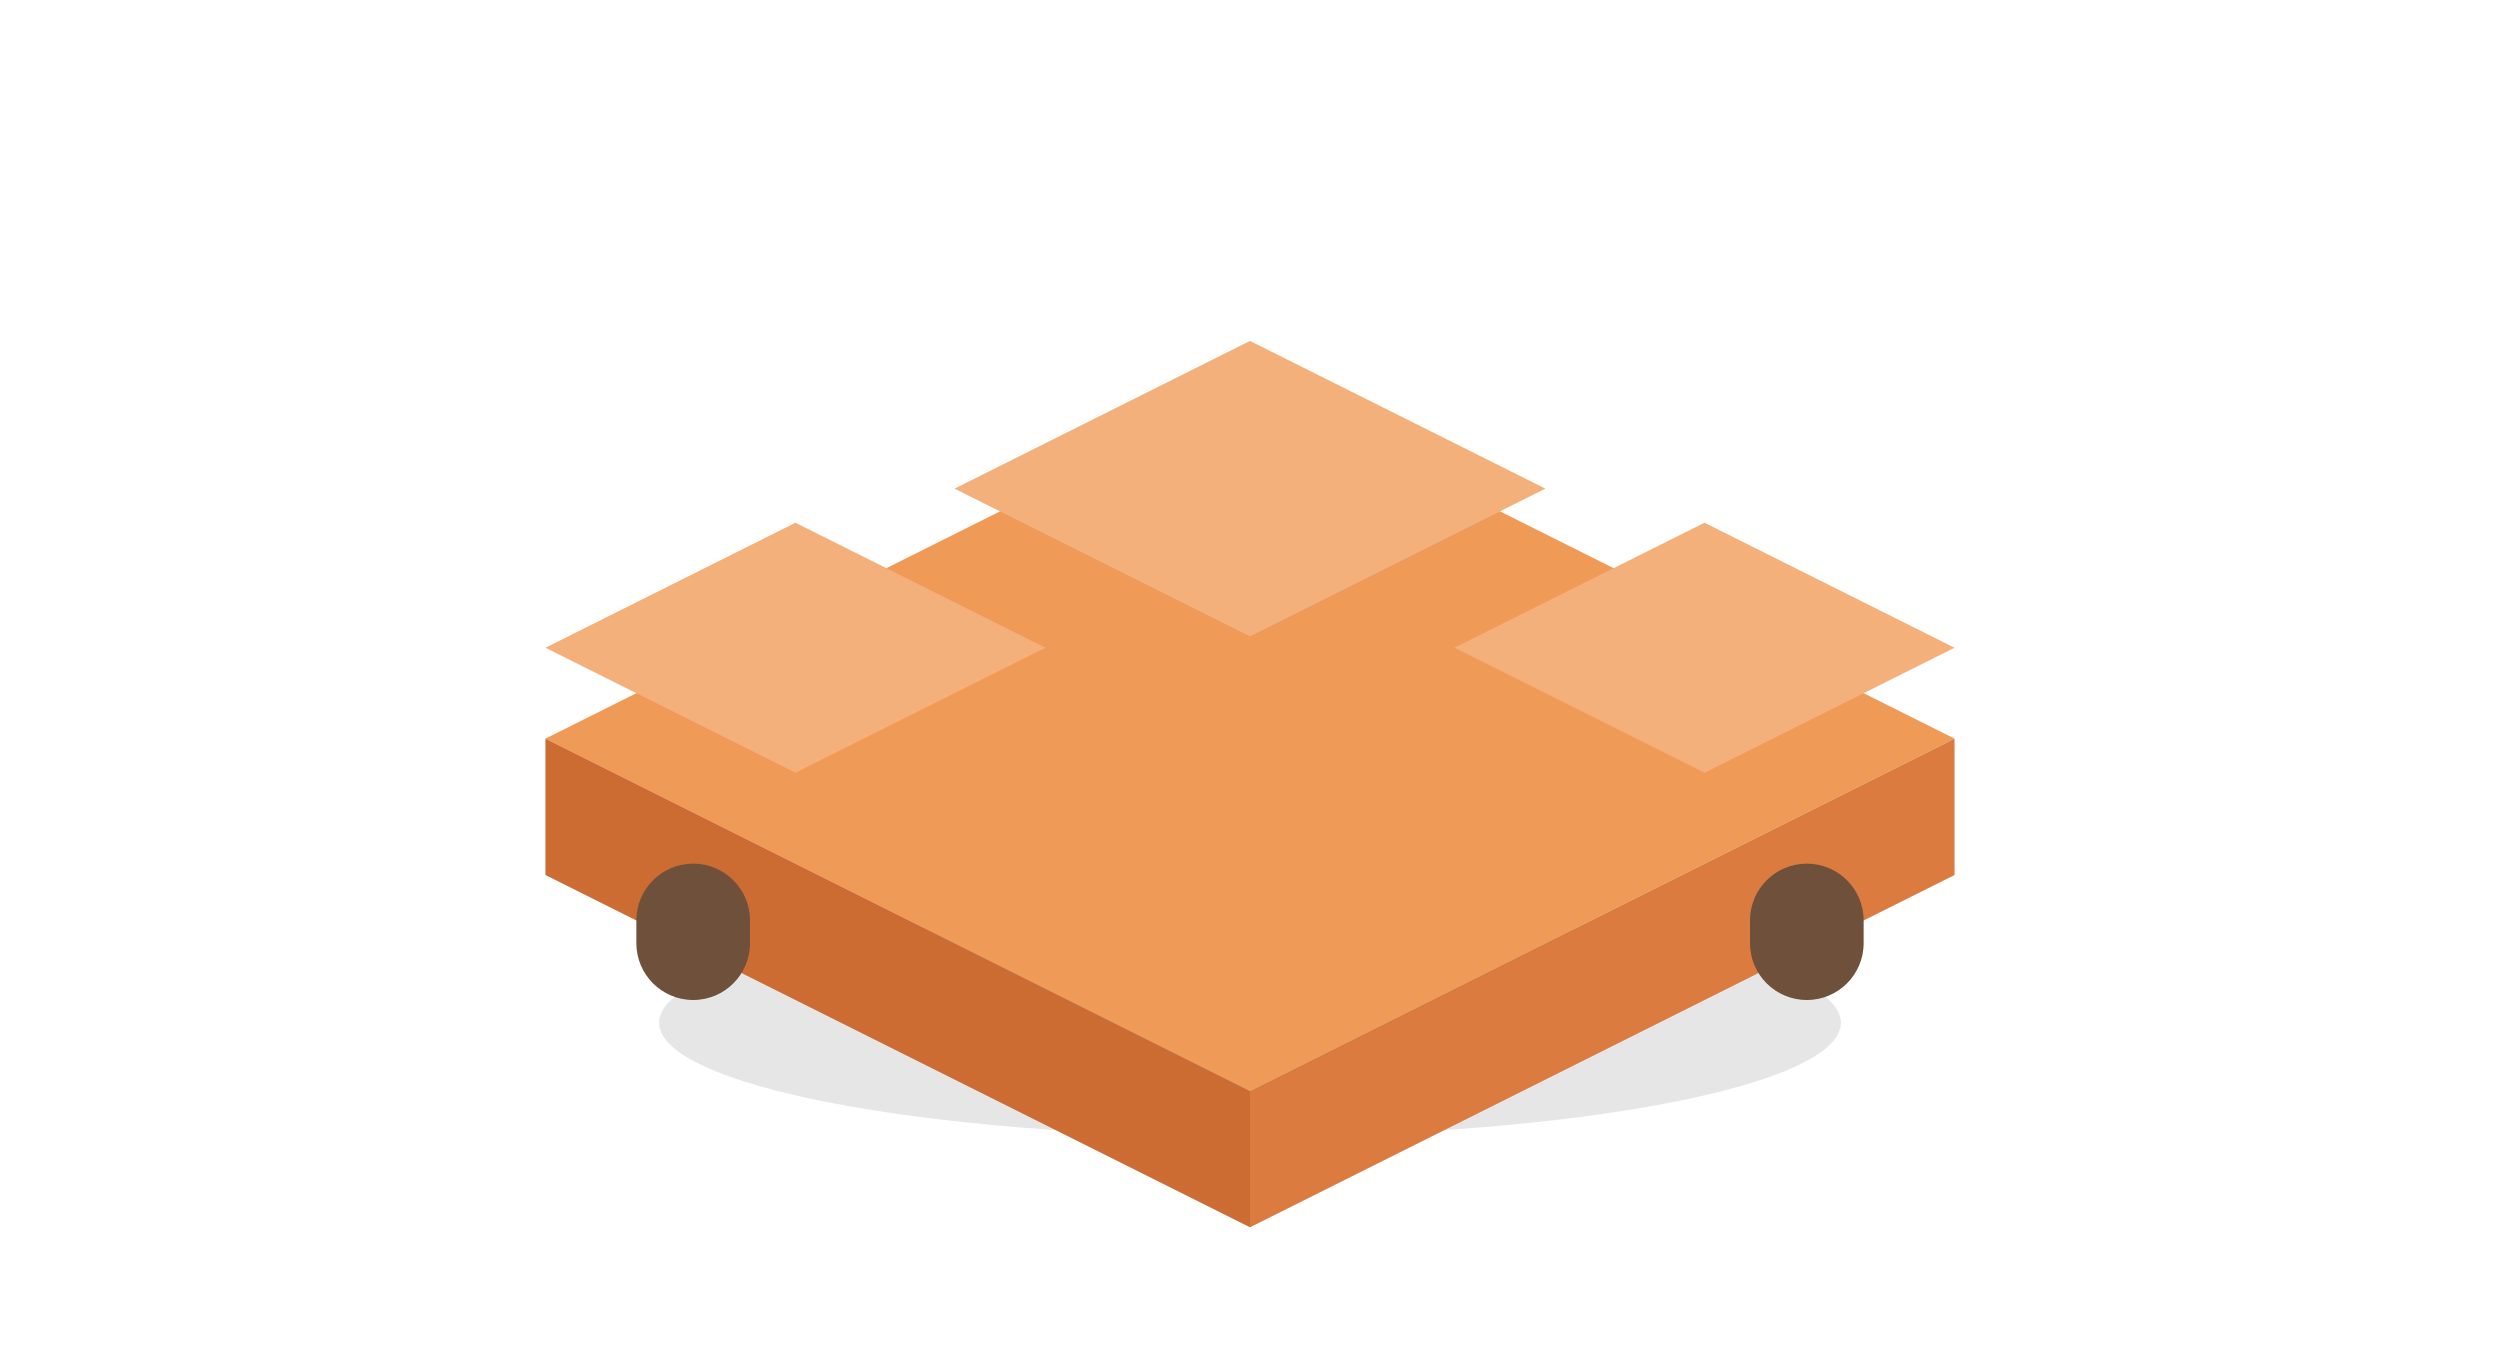
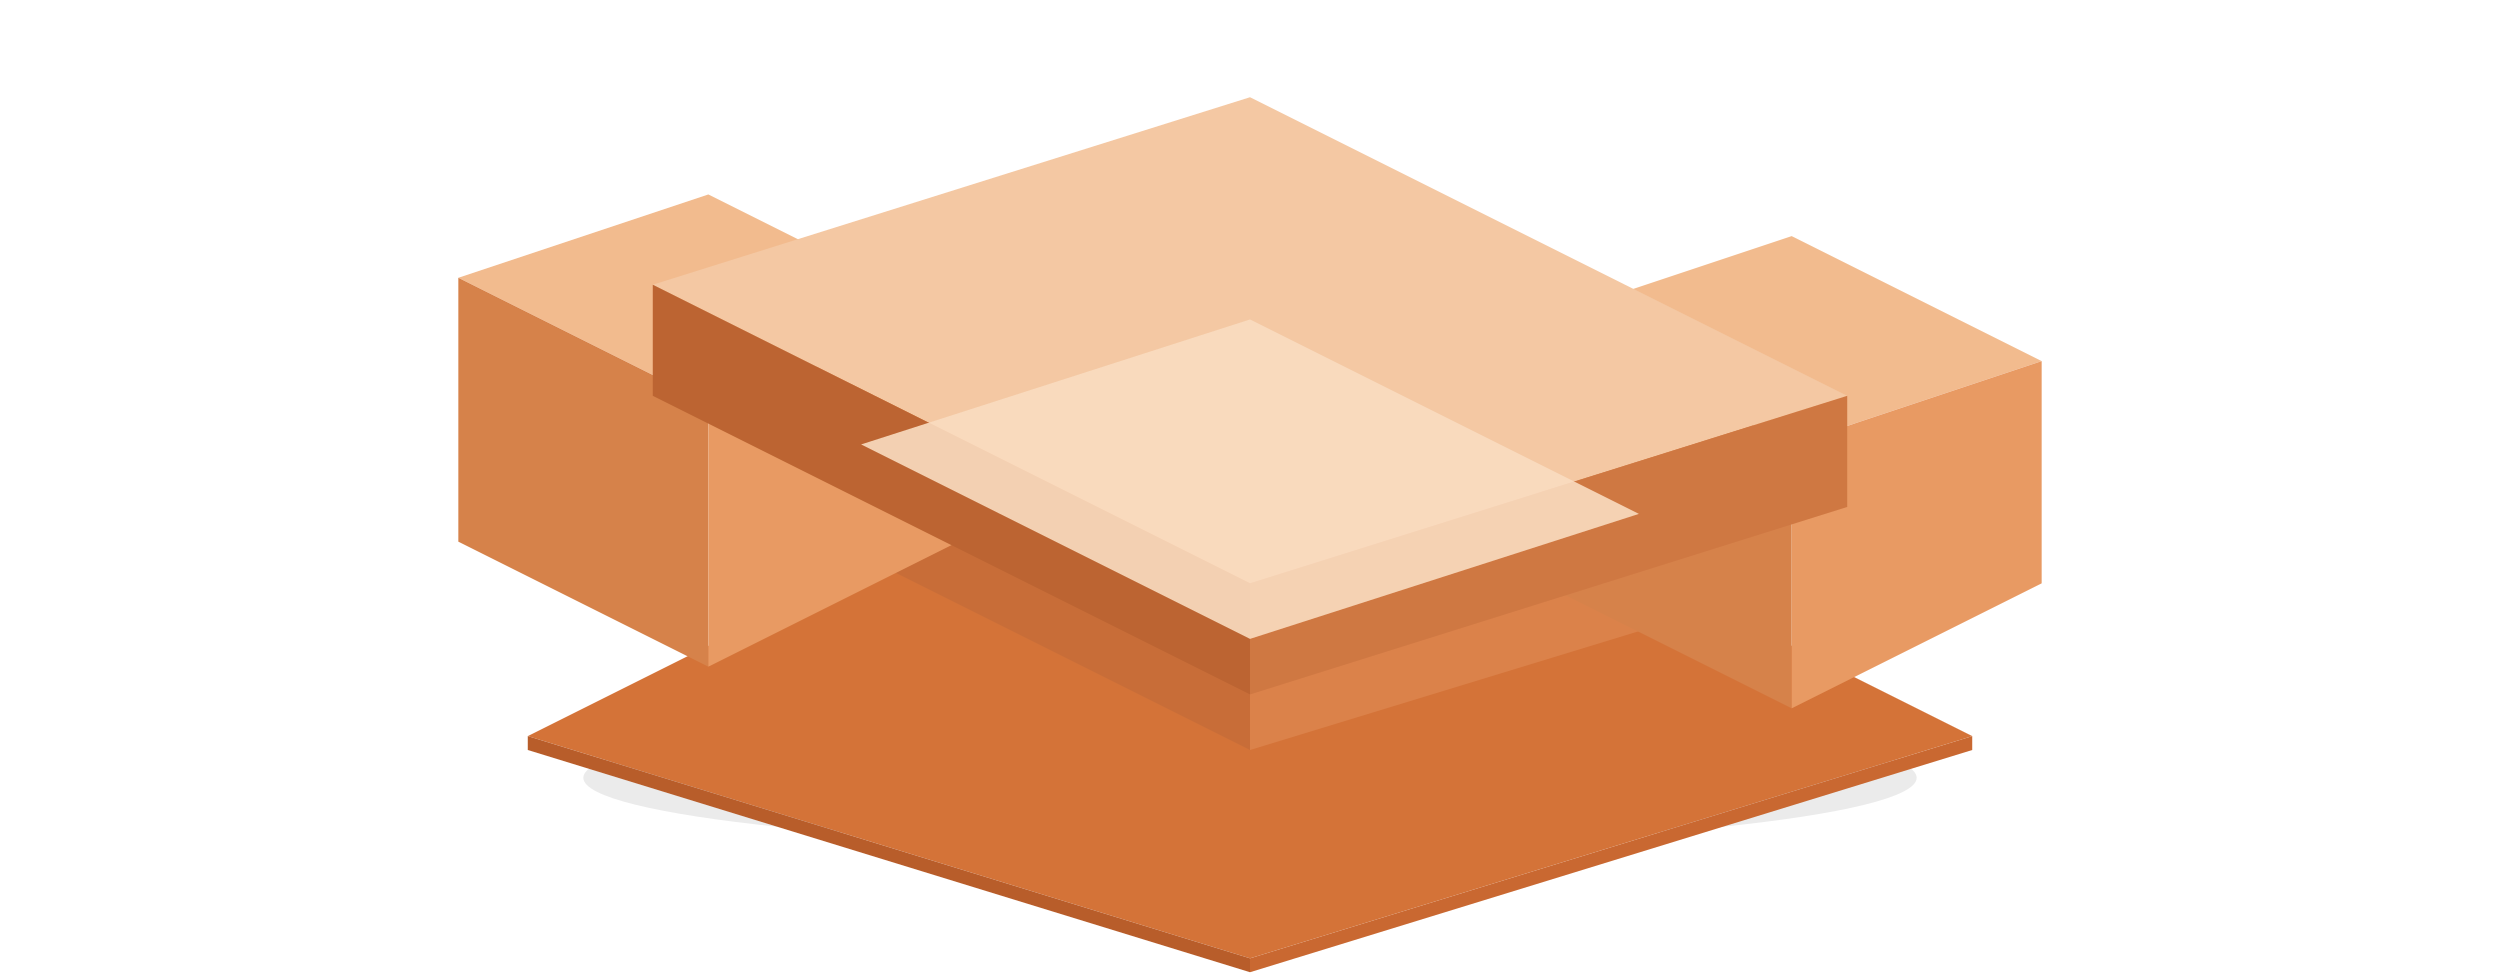
- <svg xmlns="http://www.w3.org/2000/svg" viewBox="0 0 220 120">
-   <ellipse cx="110" cy="90" rx="52" ry="10" fill="#000" opacity=".1" />
-   <polygon points="110,34 172,65 110,96 48,65" fill="#f09a58" />
-   <polygon points="48,65 110,96 110,108 48,77" fill="#cc6b32" />
-   <polygon points="172,65 110,96 110,108 172,77" fill="#dc7b3f" />
-   <polygon points="70,46 92,57 70,68 48,57" fill="#f4b07a" />
-   <polygon points="150,46 172,57 150,68 128,57" fill="#f4b07a" />
-   <polygon points="110,30 136,43 110,56 84,43" fill="#f4b07a" />
-   <rect x="56" y="76" width="10" height="12" rx="5" fill="#6f503b" />
-   <rect x="154" y="76" width="10" height="12" rx="5" fill="#6f503b" />
+ <svg xmlns="http://www.w3.org/2000/svg" viewBox="0 0 360 140">
+   <ellipse cx="180" cy="112" rx="96" ry="10" fill="#000" opacity=".08" />
+   <polygon points="180,54 284,106 180,138 76,106" fill="#d47338" />
+   <polygon points="76,106 180,138 180,140 76,108" fill="#b85d2a" />
+   <polygon points="284,106 180,138 180,140 284,108" fill="#c96831" />
+   <polygon points="180,32 252,68 180,90 108,54" fill="#e8975e" />
+   <polygon points="108,54 180,90 180,108 108,72" fill="#c86d38" />
+   <polygon points="252,68 180,90 180,108 252,86" fill="#db824a" />
+   <polygon points="102,28 138,46 102,58 66,40" fill="#f2bb8e" />
+   <polygon points="66,40 102,58 102,96 66,78" fill="#d6824a" />
+   <polygon points="138,46 102,58 102,96 138,78" fill="#e89a63" />
+   <polygon points="258,34 294,52 258,64 222,46" fill="#f2bb8e" />
+   <polygon points="222,46 258,64 258,102 222,84" fill="#d6824a" />
+   <polygon points="294,52 258,64 258,102 294,84" fill="#e89a63" />
+   <polygon points="180,14 266,57 180,84 94,41" fill="#f4c8a3" />
+   <polygon points="94,41 180,84 180,100 94,57" fill="#bc6432" />
+   <polygon points="266,57 180,84 180,100 266,73" fill="#cf7842" />
+   <polygon points="180,46 236,74 180,92 124,64" fill="#f9dcc0" opacity=".9" />
</svg>
